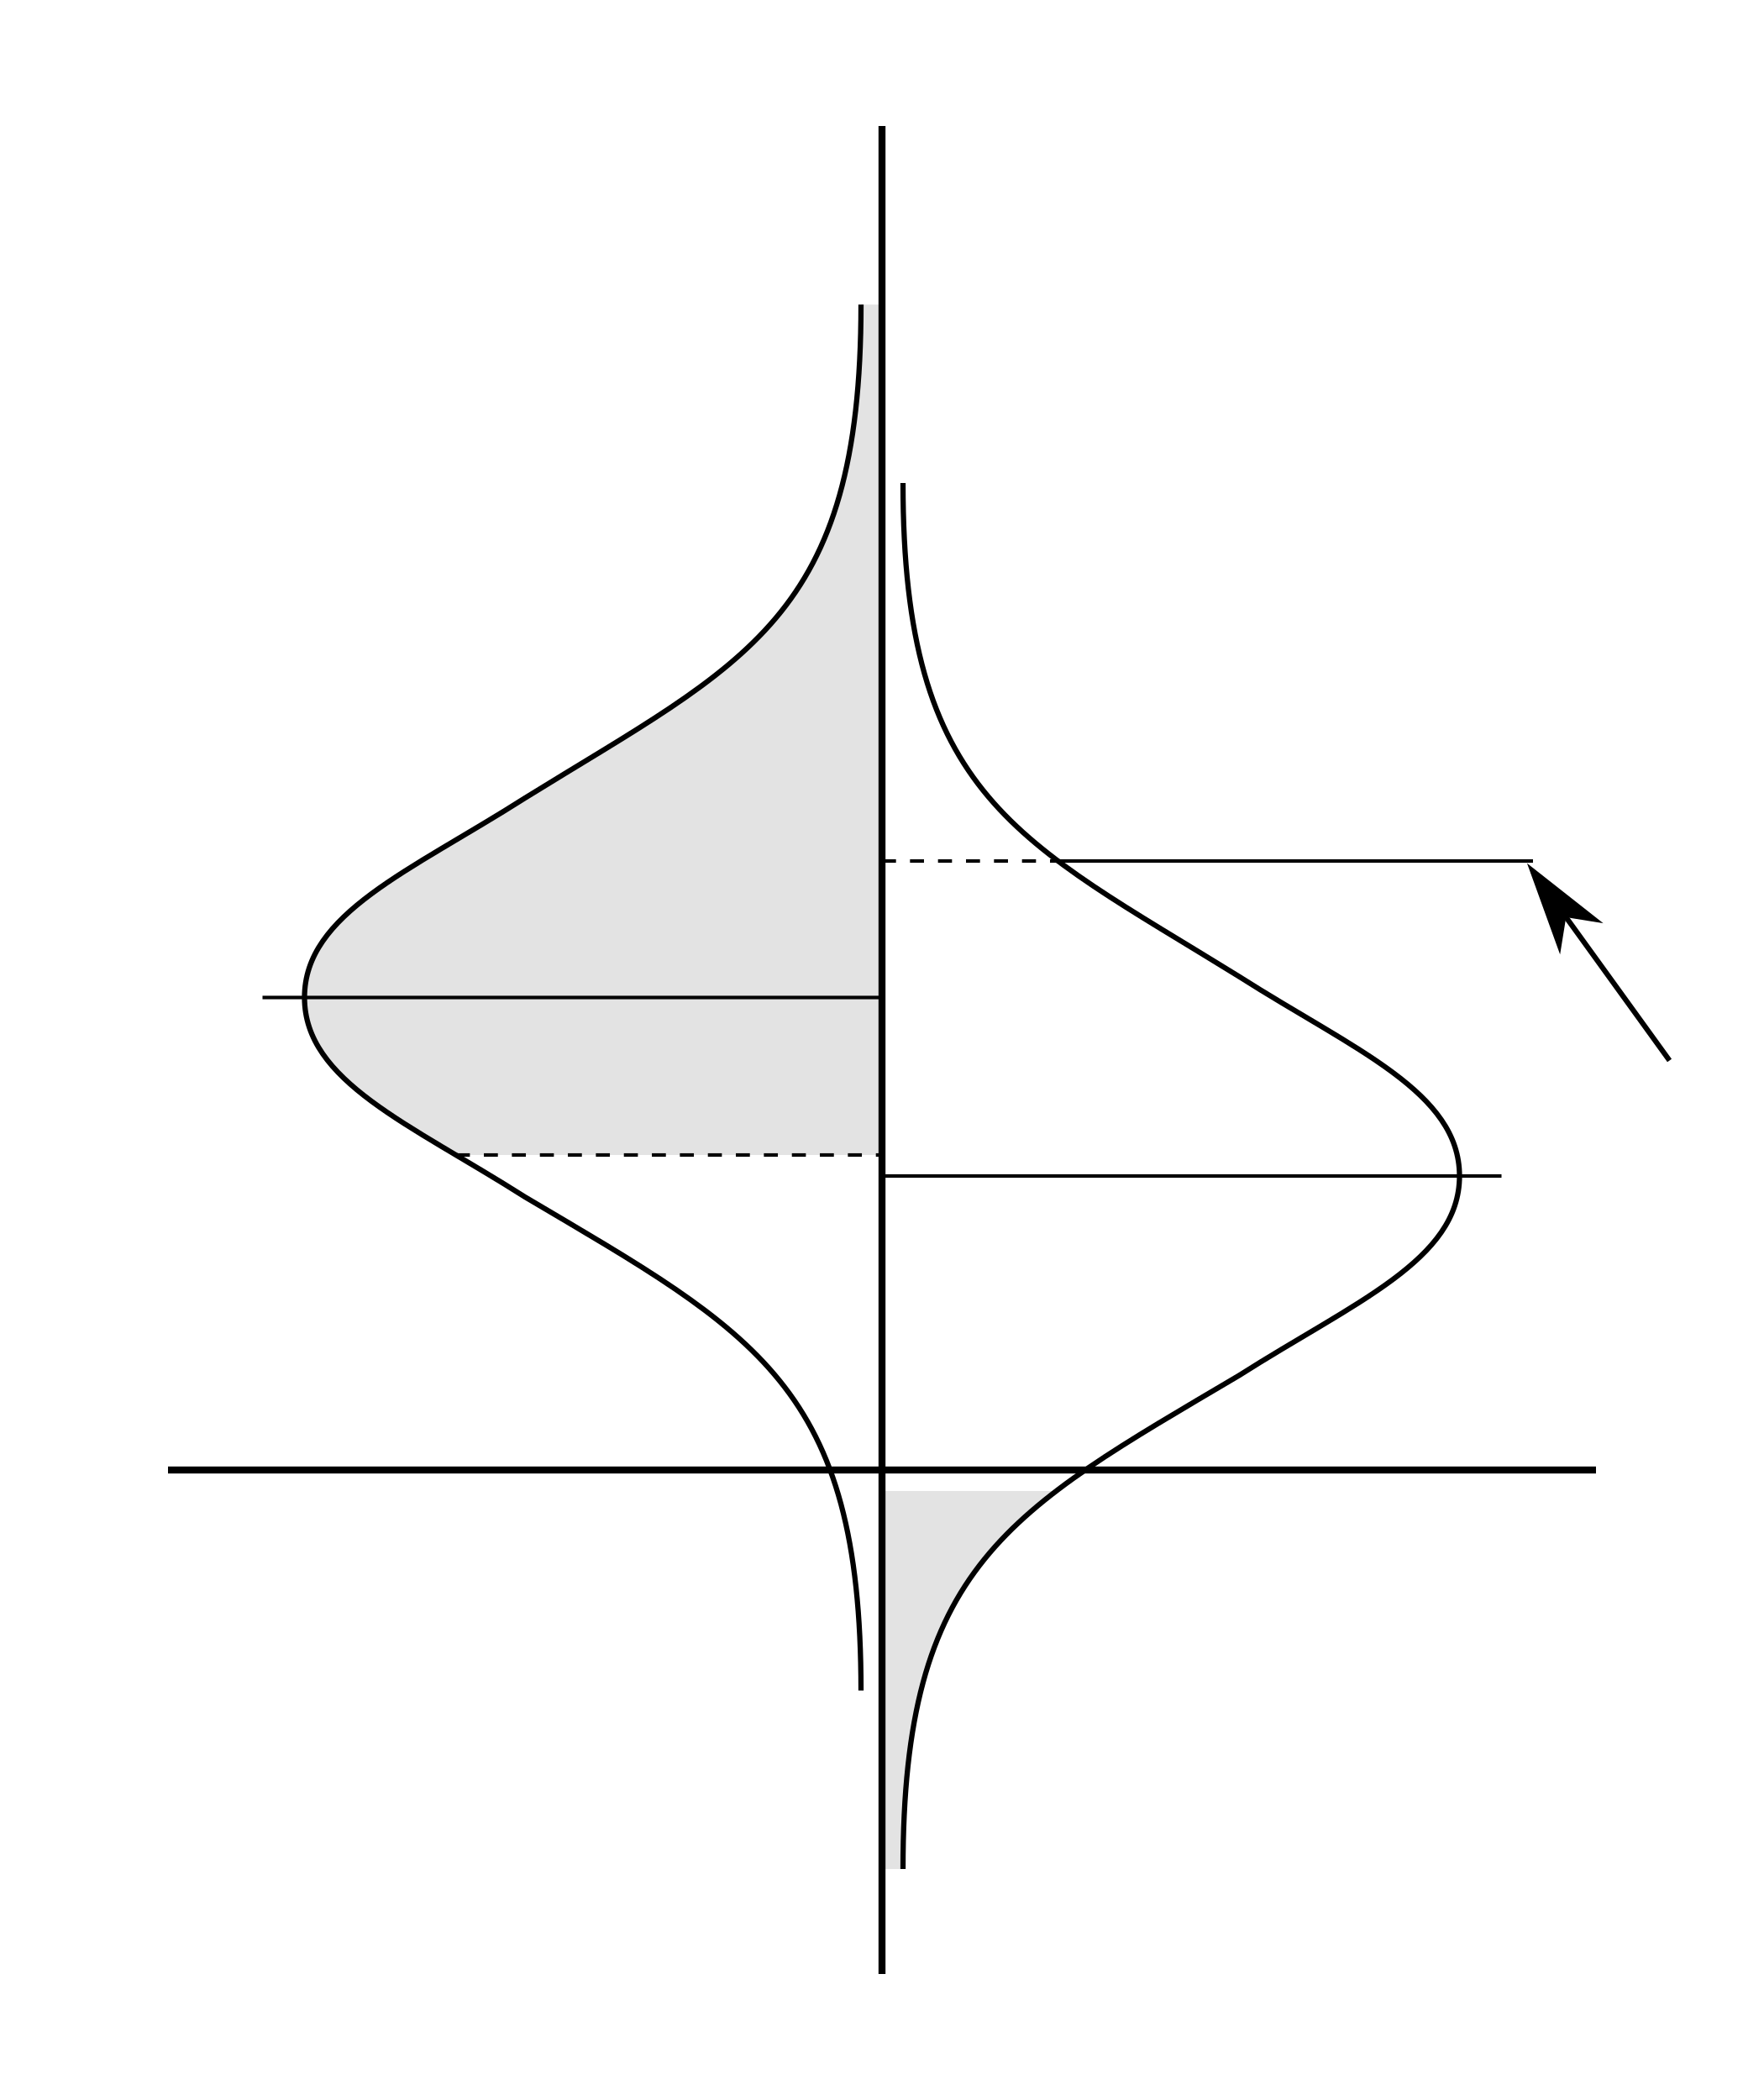
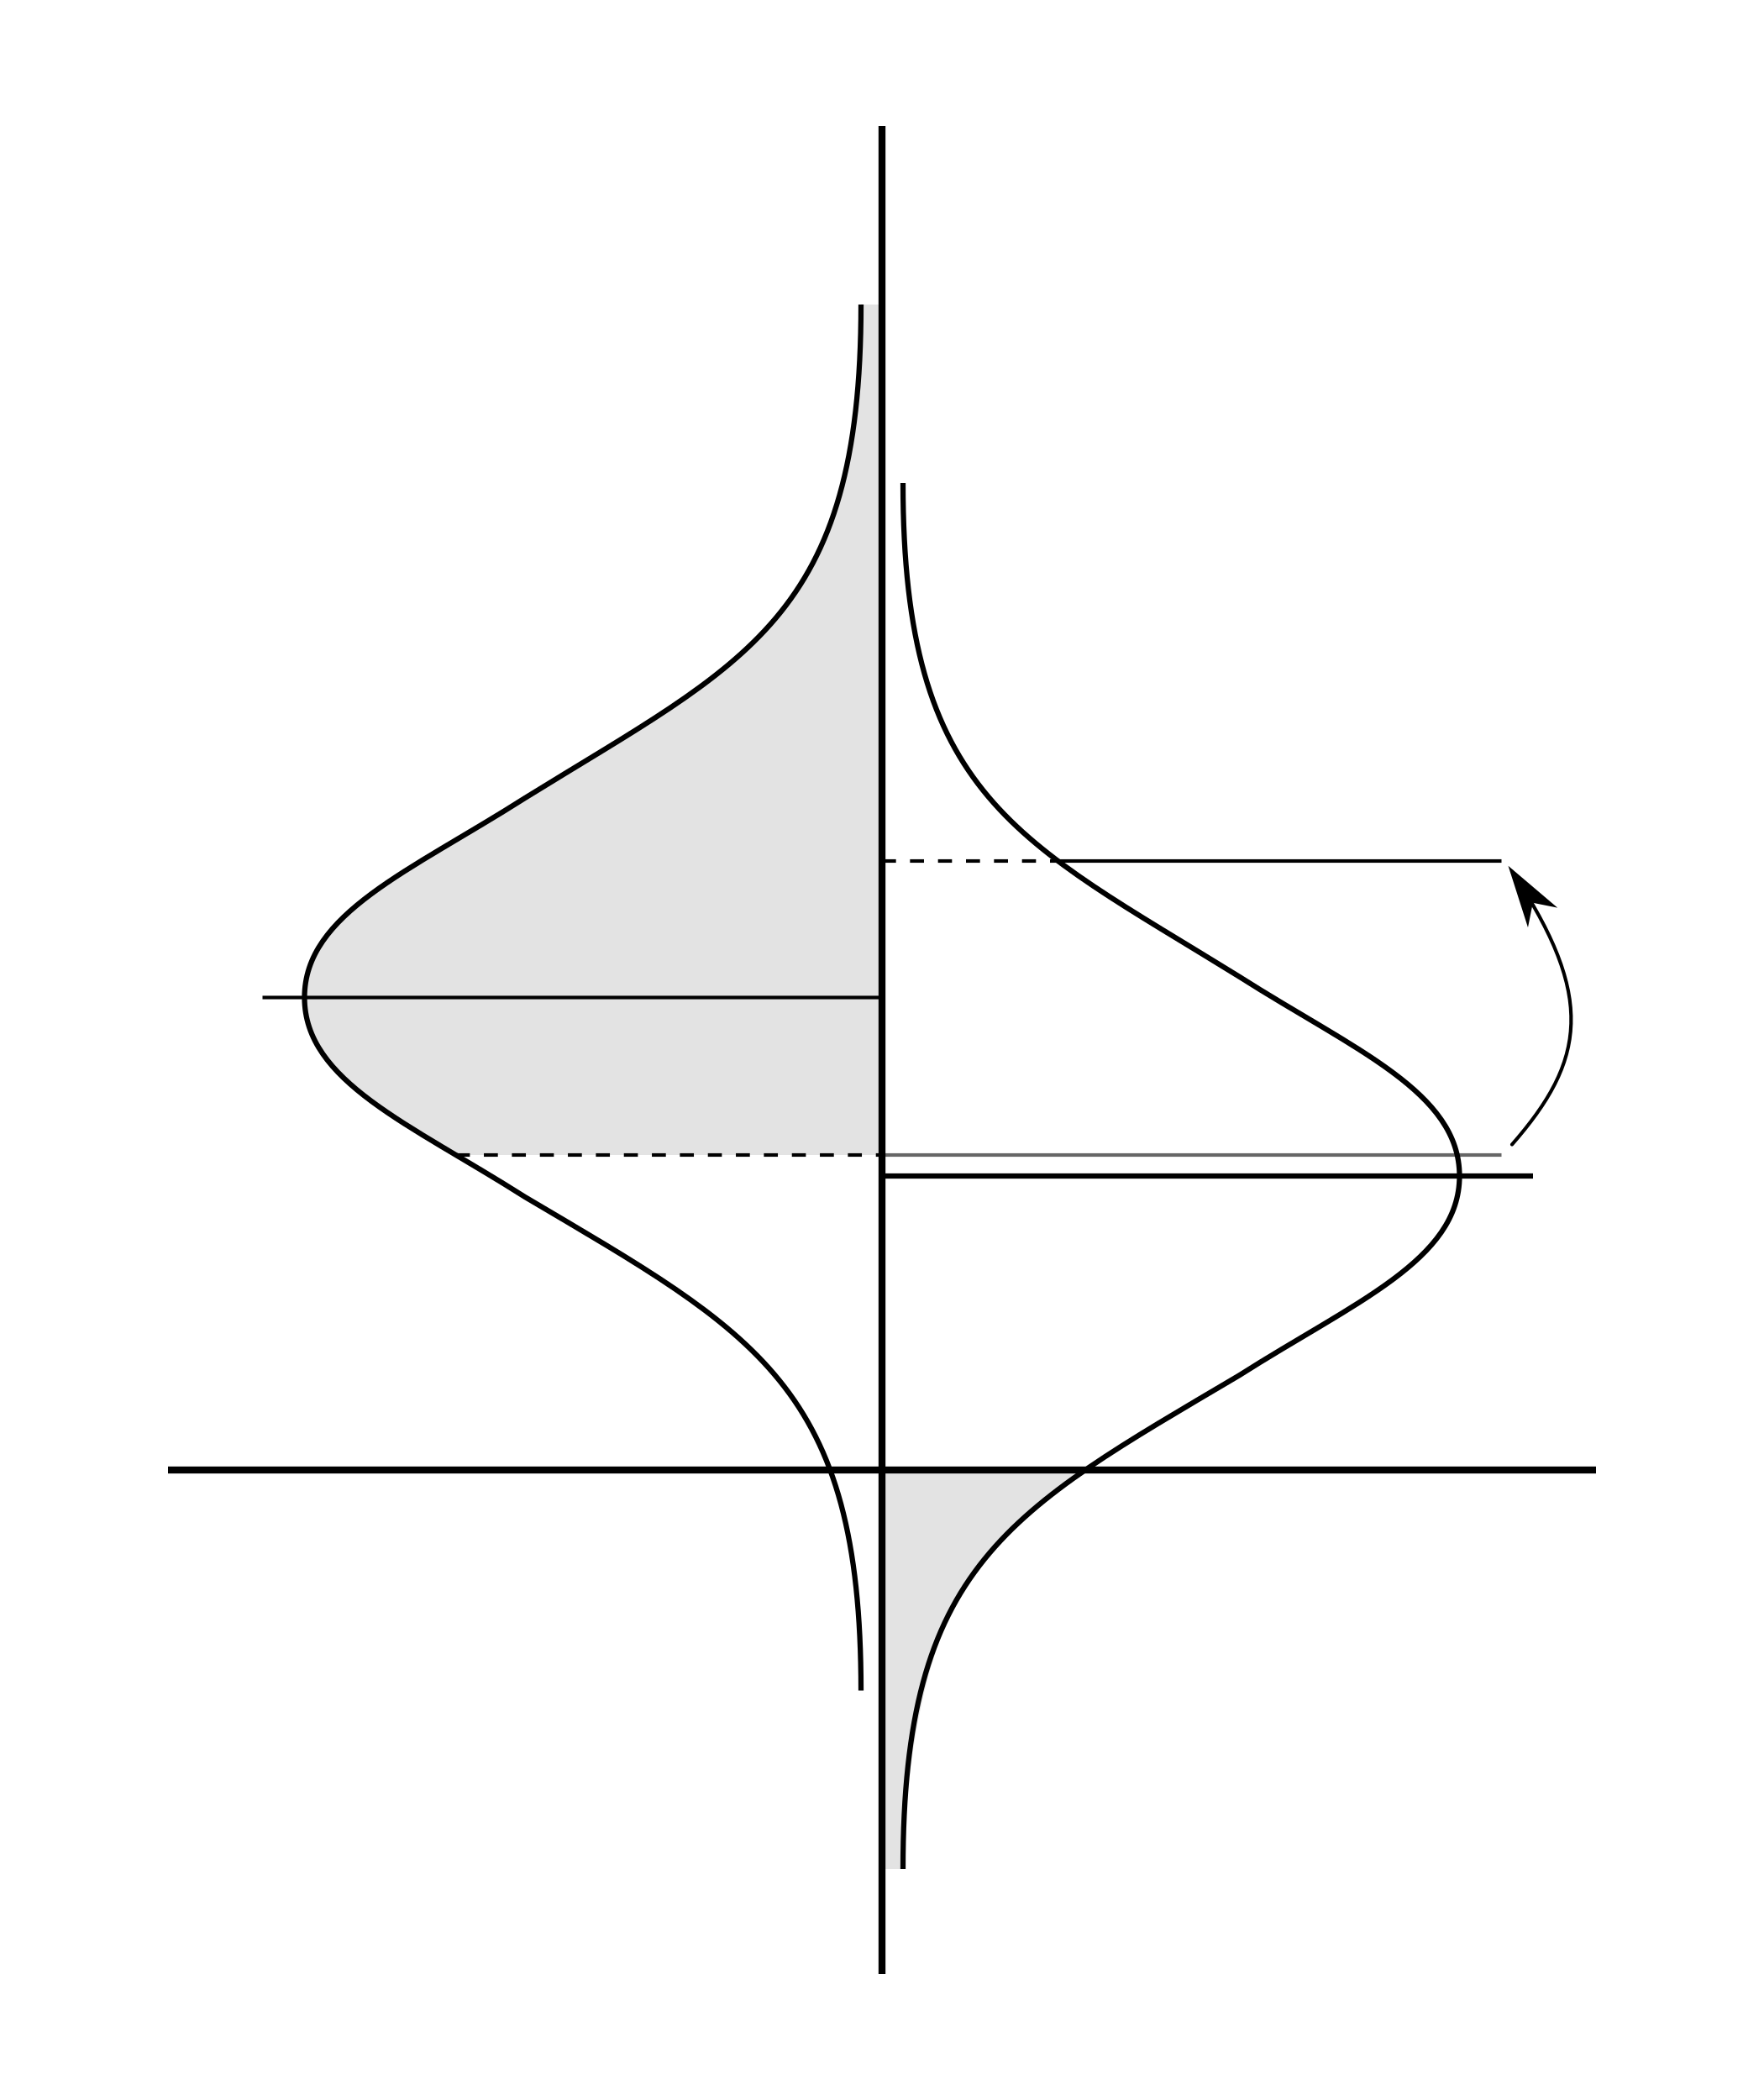
<svg xmlns="http://www.w3.org/2000/svg" xmlns:xlink="http://www.w3.org/1999/xlink" width="1008" height="1200" viewBox="0 0 1008 1200" id="svg3336" version="1.1">
  <defs id="defs3338">
+     <marker style="overflow:visible;" id="marker4876" refX="0.0" refY="0.0" orient="auto">
+       <path transform="scale(0.8) rotate(180) translate(12.5,0)" style="fill-rule:evenodd;stroke:#000000;stroke-width:1pt;stroke-opacity:1;fill:#000000;fill-opacity:1" d="M 0.0,0.0 L 5.0,-5.0 L -12.5,0.0 L 5.0,5.0 L 0.0,0.0 z " id="path4878" />
+     </marker>
+     <marker orient="auto" refY="0.0" refX="0.0" id="Arrow1Lend" style="overflow:visible;">
+       <path id="path4185" d="M 0.0,0.0 L 5.0,-5.0 L -12.5,0.0 L 5.0,5.0 L 0.0,0.0 z " style="fill-rule:evenodd;stroke:#000000;stroke-width:1pt;stroke-opacity:1;fill:#000000;fill-opacity:1" transform="scale(0.8) rotate(180) translate(12.5,0)" />
+     </marker>
    <marker orient="auto" refY="0.0" refX="0.0" id="Arrow1Lstart" style="overflow:visible">
      <path id="path4297" d="M 0.0,0.0 L 5.0,-5.0 L -12.5,0.0 L 5.0,5.0 L 0.0,0.0 z " style="fill-rule:evenodd;stroke:#000000;stroke-width:1pt;stroke-opacity:1;fill:#000000;fill-opacity:1" transform="scale(0.8) translate(12.5,0)" />
    </marker>
  </defs>
  <g id="layer3" style="display:inline" transform="translate(0,-336)">
-     <path style="fill:#e3e3e3;fill-opacity:1;fill-rule:evenodd;stroke:none;stroke-width:1px;stroke-linecap:butt;stroke-linejoin:miter;stroke-opacity:1" d="m 504,1404 0,-216 99.561,0 C 540,1236 516,1290 516,1404 Z" id="path4171" />
+     <path style="fill:#e3e3e3;fill-opacity:1;fill-rule:evenodd;stroke:none;stroke-width:1px;stroke-linecap:butt;stroke-linejoin:miter;stroke-opacity:1" d="m 504,1404 0,-228 116.126,0 C 574.387,1209.149 521.941,1236.04 516,1404 Z" id="path4171" />
    <path style="fill:#e3e3e3;fill-opacity:1;fill-rule:evenodd;stroke:none;stroke-width:1px;stroke-linecap:butt;stroke-linejoin:miter;stroke-opacity:1" d="m 504,996 -243.499,0 C 216,972 174,942 174,906 174,864 210,846 288,798 444,708 492,672 492,510 l 12,0 z" id="path4173" />
  </g>
  <g id="layer1" style="display:inline" transform="translate(0,-336)">
    <path style="fill:none;fill-rule:evenodd;stroke:#000000;stroke-width:4;stroke-linecap:butt;stroke-linejoin:miter;stroke-miterlimit:4;stroke-dasharray:none;stroke-opacity:1" d="M 504,1464 504,408" id="path4803" />
    <path style="fill:none;fill-rule:evenodd;stroke:#000000;stroke-width:4;stroke-linecap:butt;stroke-linejoin:miter;stroke-miterlimit:4;stroke-dasharray:none;stroke-opacity:1" d="m 912,1176 -816,0" id="path3346" />
-     <use style="display:inline" x="0" y="0" xlink:href="#path4166" id="use3588" transform="matrix(-1,0,0,1,1008,102)" width="100%" height="100%" />
+     <use style="display:inline;opacity:0.6" x="0" y="0" xlink:href="#path4166" id="use3588" transform="matrix(-1,0,0,1,1008,90)" width="100%" height="100%" />
    <path id="path4156" d="M 492,1302 C 492,1128 432,1098 300,1020 234,978 174,954 174,906 174,858 234,834 300,792 426,714 492,690 492,510" style="display:inline;fill:none;fill-rule:evenodd;stroke:#000000;stroke-width:3;stroke-linecap:butt;stroke-linejoin:miter;stroke-miterlimit:4;stroke-dasharray:none;stroke-opacity:1" />
    <path style="display:inline;fill:none;fill-rule:evenodd;stroke:#000000;stroke-width:2;stroke-linecap:butt;stroke-linejoin:miter;stroke-miterlimit:4;stroke-dasharray:8, 8;stroke-dashoffset:0;stroke-opacity:1" d="M 260.501,996 504,996" id="path4162" />
    <path style="display:inline;fill:none;fill-rule:evenodd;stroke:#000000;stroke-width:2;stroke-linecap:butt;stroke-linejoin:miter;stroke-miterlimit:4;stroke-dasharray:none;stroke-opacity:1" d="m 150,906 354,0" id="path4166" />
    <use style="display:inline" x="0" y="0" xlink:href="#path4156" id="use3586" transform="matrix(-1,0,0,1,1008,102)" width="100%" height="100%" />
-     <path id="use3487" d="m 876,828 -271.435,0" style="display:inline;fill:none;fill-rule:evenodd;stroke:#000000;stroke-width:2;stroke-linecap:butt;stroke-linejoin:miter;stroke-miterlimit:4;stroke-dasharray:none;stroke-opacity:1" />
-     <path style="fill:none;fill-rule:evenodd;stroke:#000000;stroke-width:3;stroke-linecap:butt;stroke-linejoin:miter;stroke-miterlimit:4;stroke-dasharray:none;stroke-opacity:1;marker-start:url(#Arrow1Lstart)" d="m 876,834 78,108" id="path4291" />
+     <path id="use3487" d="m 858,828 -253.435,0" style="display:inline;fill:none;fill-rule:evenodd;stroke:#000000;stroke-width:2;stroke-linecap:butt;stroke-linejoin:miter;stroke-miterlimit:4;stroke-dasharray:none;stroke-opacity:1" />
    <path id="use5523" d="m 504,828 100.565,0" style="display:inline;fill:none;fill-rule:evenodd;stroke:#000000;stroke-width:2;stroke-linecap:butt;stroke-linejoin:miter;stroke-miterlimit:4;stroke-dasharray:8, 8;stroke-dashoffset:0;stroke-opacity:1" />
+     <path style="fill:none;fill-rule:evenodd;stroke:#000000;stroke-width:3;stroke-linecap:butt;stroke-linejoin:miter;stroke-miterlimit:4;stroke-dasharray:none;stroke-opacity:1" d="m 504,1008 372,0" id="path4174" />
+     <path id="use4872" d="m 864,990 c 42,-48 48,-84 0,-156" style="opacity:1;fill:none;fill-rule:evenodd;stroke:#000000;stroke-width:2;stroke-linecap:round;stroke-linejoin:miter;stroke-miterlimit:4;stroke-dasharray:none;stroke-opacity:1;marker-end:url(#marker4876)" />
+   </g>
+   <g id="layer2" style="display:none">
+     <path transform="translate(0,-336)" style="display:inline;opacity:0.6;fill:none;fill-rule:evenodd;stroke:#000000;stroke-width:2;stroke-linecap:butt;stroke-linejoin:miter;stroke-miterlimit:4;stroke-dasharray:none;stroke-opacity:1;marker-end:url(#Arrow1Lend)" d="m 846,996 0,-162" id="path4176" />
  </g>
</svg>
